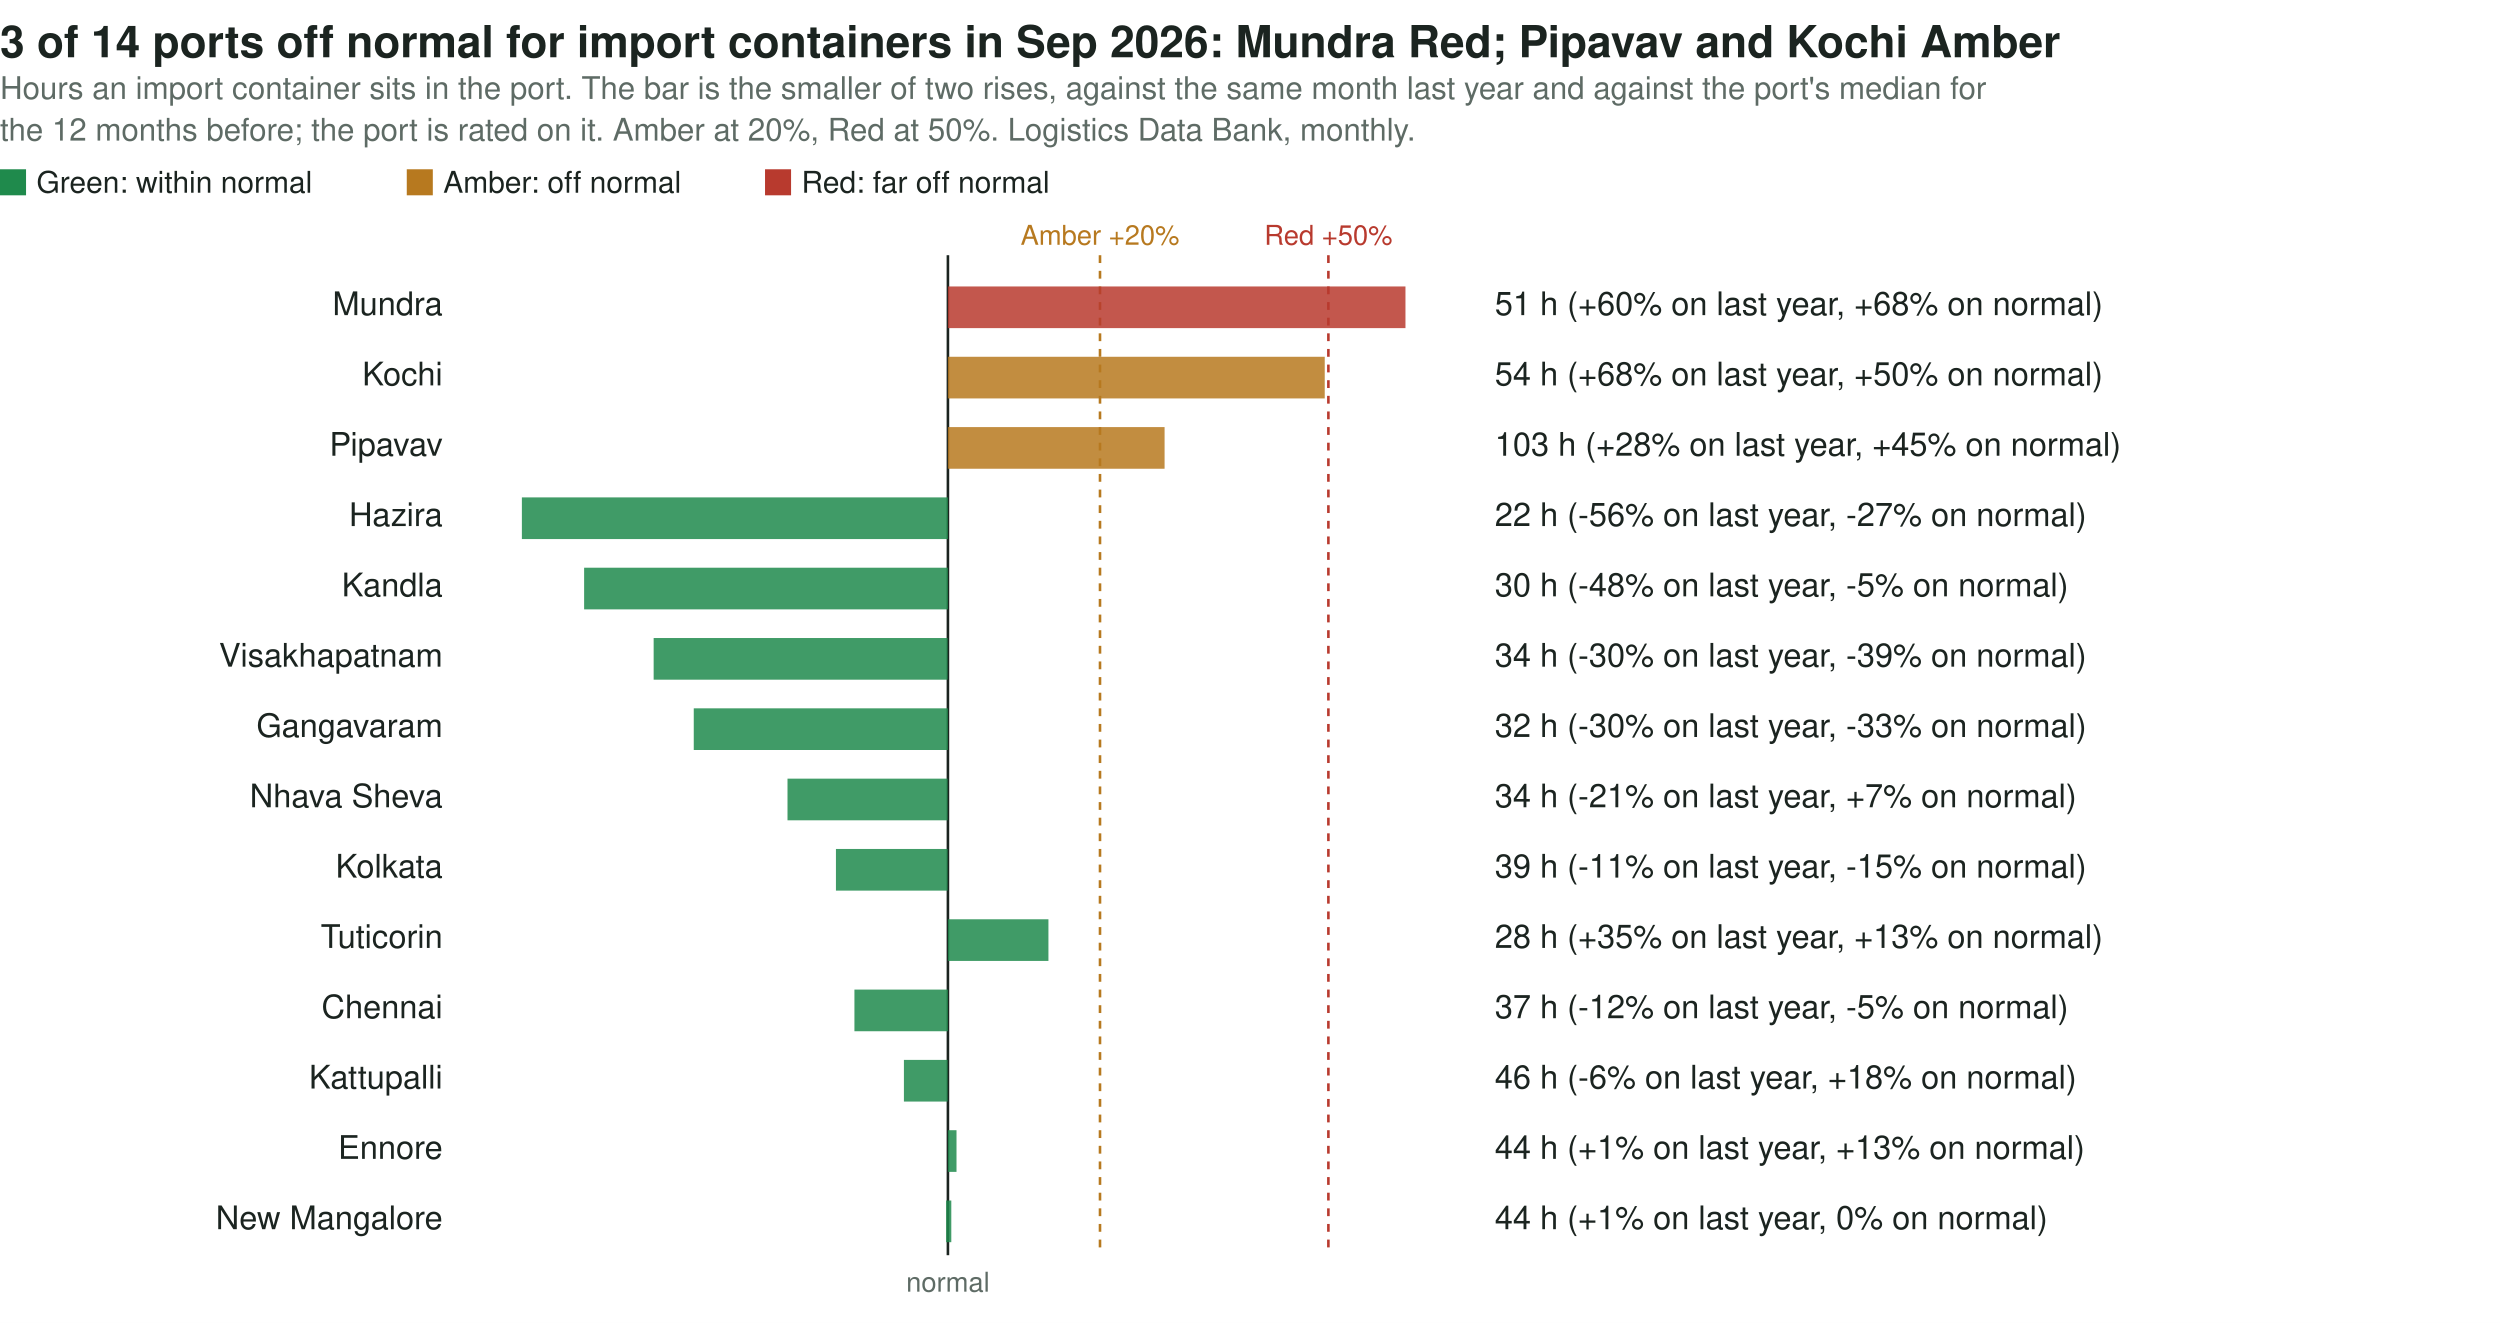
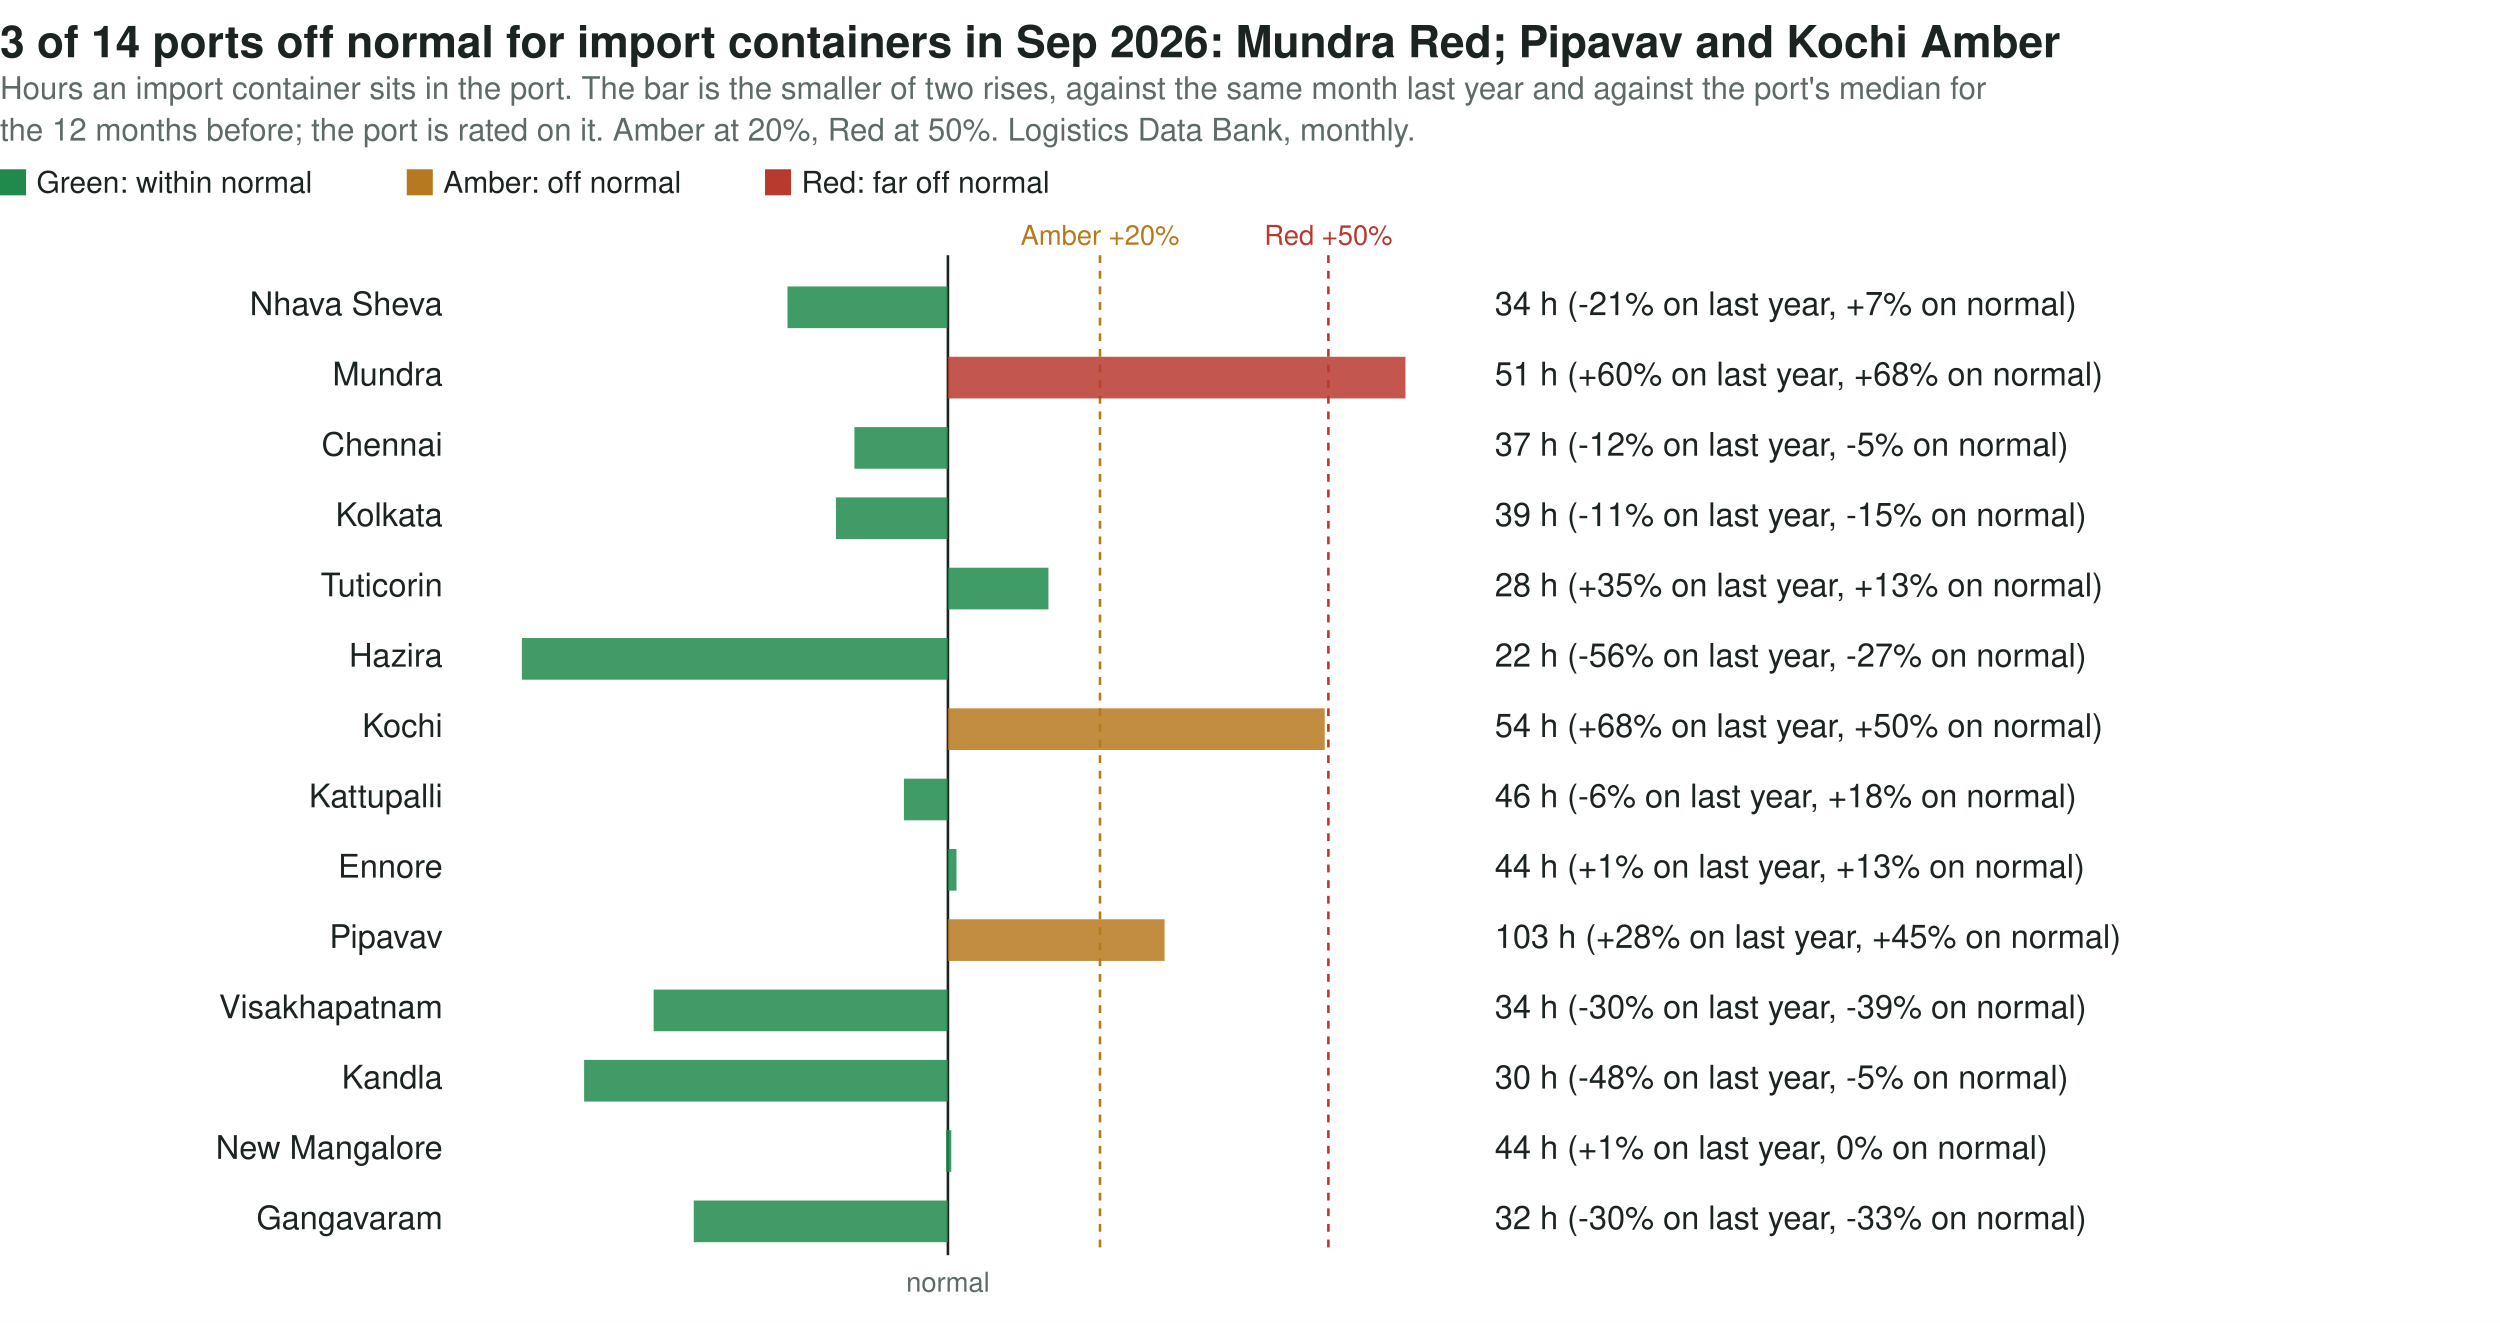
<svg xmlns="http://www.w3.org/2000/svg" width="960" height="508" viewBox="0 0 960 508">
  <rect width="100%" height="100%" fill="#fff" />
  <text x="0" y="22" font-family="IBM Plex Sans,Helvetica,Arial,sans-serif" font-size="17" font-weight="700" fill="#1B2420">3 of 14 ports off normal for import containers in Sep 2026: Mundra Red; Pipavav and Kochi Amber</text>
  <text x="0" y="38" font-family="IBM Plex Sans,Helvetica,Arial,sans-serif" font-size="12" fill="#5E6B65">Hours an import container sits in the port. The bar is the smaller of two rises, against the same month last year and against the port's median for</text>
  <text x="0" y="54" font-family="IBM Plex Sans,Helvetica,Arial,sans-serif" font-size="12" fill="#5E6B65">the 12 months before; the port is rated on it. Amber at 20%, Red at 50%. Logistics Data Bank, monthly.</text>
  <rect x="0" y="65" width="10" height="10" fill="#1F8A4C" />
  <text x="14" y="74" font-family="IBM Plex Sans,Helvetica,Arial,sans-serif" font-size="11.5" fill="#1B2420">Green: within normal</text>
  <rect x="156.2" y="65" width="10" height="10" fill="#B7791F" />
  <text x="170.2" y="74" font-family="IBM Plex Sans,Helvetica,Arial,sans-serif" font-size="11.5" fill="#1B2420">Amber: off normal</text>
  <rect x="293.77" y="65" width="10" height="10" fill="#B83A2E" />
  <text x="307.77" y="74" font-family="IBM Plex Sans,Helvetica,Arial,sans-serif" font-size="11.5" fill="#1B2420">Red: far off normal</text>
  <line x1="422.4" y1="98" x2="422.4" y2="482" stroke="#B7791F" stroke-dasharray="3 3" />
  <text x="422.4" y="94" text-anchor="middle" font-family="IBM Plex Sans,Helvetica,Arial,sans-serif" font-size="10.5" fill="#B7791F">Amber +20%</text>
  <line x1="510.1" y1="98" x2="510.1" y2="482" stroke="#B83A2E" stroke-dasharray="3 3" />
  <text x="510.1" y="94" text-anchor="middle" font-family="IBM Plex Sans,Helvetica,Arial,sans-serif" font-size="10.5" fill="#B83A2E">Red +50%</text>
  <line x1="364.0" y1="98" x2="364.0" y2="482" stroke="#1B2420" />
  <text x="364.0" y="496" text-anchor="middle" font-family="IBM Plex Sans,Helvetica,Arial,sans-serif" font-size="10.5" fill="#5E6B65">normal</text>
-   <text x="170" y="121" text-anchor="end" font-family="IBM Plex Sans,Helvetica,Arial,sans-serif" font-size="12.5" fill="#1B2420">Mundra</text>
-   <rect x="364.0" y="110" width="175.7" height="16" fill="#B83A2E" opacity=".85" />
-   <text x="574" y="121" font-family="IBM Plex Sans,Helvetica,Arial,sans-serif" font-size="12.5" fill="#1B2420">51 h (+60% on last year, +68% on normal)</text>
-   <text x="170" y="148" text-anchor="end" font-family="IBM Plex Sans,Helvetica,Arial,sans-serif" font-size="12.5" fill="#1B2420">Kochi</text>
-   <rect x="364.0" y="137" width="144.7" height="16" fill="#B7791F" opacity=".85" />
-   <text x="574" y="148" font-family="IBM Plex Sans,Helvetica,Arial,sans-serif" font-size="12.5" fill="#1B2420">54 h (+68% on last year, +50% on normal)</text>
-   <text x="170" y="175" text-anchor="end" font-family="IBM Plex Sans,Helvetica,Arial,sans-serif" font-size="12.5" fill="#1B2420">Pipavav</text>
-   <rect x="364.0" y="164" width="83.2" height="16" fill="#B7791F" opacity=".85" />
-   <text x="574" y="175" font-family="IBM Plex Sans,Helvetica,Arial,sans-serif" font-size="12.5" fill="#1B2420">103 h (+28% on last year, +45% on normal)</text>
-   <text x="170" y="202" text-anchor="end" font-family="IBM Plex Sans,Helvetica,Arial,sans-serif" font-size="12.5" fill="#1B2420">Hazira</text>
-   <rect x="200.4" y="191" width="163.6" height="16" fill="#1F8A4C" opacity=".85" />
-   <text x="574" y="202" font-family="IBM Plex Sans,Helvetica,Arial,sans-serif" font-size="12.5" fill="#1B2420">22 h (-56% on last year, -27% on normal)</text>
-   <text x="170" y="229" text-anchor="end" font-family="IBM Plex Sans,Helvetica,Arial,sans-serif" font-size="12.5" fill="#1B2420">Kandla</text>
-   <rect x="224.3" y="218" width="139.7" height="16" fill="#1F8A4C" opacity=".85" />
-   <text x="574" y="229" font-family="IBM Plex Sans,Helvetica,Arial,sans-serif" font-size="12.5" fill="#1B2420">30 h (-48% on last year, -5% on normal)</text>
-   <text x="170" y="256" text-anchor="end" font-family="IBM Plex Sans,Helvetica,Arial,sans-serif" font-size="12.5" fill="#1B2420">Visakhapatnam</text>
-   <rect x="251.0" y="245" width="112.9" height="16" fill="#1F8A4C" opacity=".85" />
-   <text x="574" y="256" font-family="IBM Plex Sans,Helvetica,Arial,sans-serif" font-size="12.5" fill="#1B2420">34 h (-30% on last year, -39% on normal)</text>
-   <text x="170" y="283" text-anchor="end" font-family="IBM Plex Sans,Helvetica,Arial,sans-serif" font-size="12.5" fill="#1B2420">Gangavaram</text>
-   <rect x="266.4" y="272" width="97.6" height="16" fill="#1F8A4C" opacity=".85" />
-   <text x="574" y="283" font-family="IBM Plex Sans,Helvetica,Arial,sans-serif" font-size="12.5" fill="#1B2420">32 h (-30% on last year, -33% on normal)</text>
-   <text x="170" y="310" text-anchor="end" font-family="IBM Plex Sans,Helvetica,Arial,sans-serif" font-size="12.5" fill="#1B2420">Nhava Sheva</text>
-   <rect x="302.4" y="299" width="61.5" height="16" fill="#1F8A4C" opacity=".85" />
-   <text x="574" y="310" font-family="IBM Plex Sans,Helvetica,Arial,sans-serif" font-size="12.5" fill="#1B2420">34 h (-21% on last year, +7% on normal)</text>
-   <text x="170" y="337" text-anchor="end" font-family="IBM Plex Sans,Helvetica,Arial,sans-serif" font-size="12.5" fill="#1B2420">Kolkata</text>
-   <rect x="321.0" y="326" width="42.9" height="16" fill="#1F8A4C" opacity=".85" />
-   <text x="574" y="337" font-family="IBM Plex Sans,Helvetica,Arial,sans-serif" font-size="12.5" fill="#1B2420">39 h (-11% on last year, -15% on normal)</text>
-   <text x="170" y="364" text-anchor="end" font-family="IBM Plex Sans,Helvetica,Arial,sans-serif" font-size="12.5" fill="#1B2420">Tuticorin</text>
-   <rect x="364.0" y="353" width="38.6" height="16" fill="#1F8A4C" opacity=".85" />
-   <text x="574" y="364" font-family="IBM Plex Sans,Helvetica,Arial,sans-serif" font-size="12.5" fill="#1B2420">28 h (+35% on last year, +13% on normal)</text>
-   <text x="170" y="391" text-anchor="end" font-family="IBM Plex Sans,Helvetica,Arial,sans-serif" font-size="12.5" fill="#1B2420">Chennai</text>
-   <rect x="328.1" y="380" width="35.9" height="16" fill="#1F8A4C" opacity=".85" />
-   <text x="574" y="391" font-family="IBM Plex Sans,Helvetica,Arial,sans-serif" font-size="12.5" fill="#1B2420">37 h (-12% on last year, -5% on normal)</text>
-   <text x="170" y="418" text-anchor="end" font-family="IBM Plex Sans,Helvetica,Arial,sans-serif" font-size="12.5" fill="#1B2420">Kattupalli</text>
-   <rect x="347.1" y="407" width="16.8" height="16" fill="#1F8A4C" opacity=".85" />
-   <text x="574" y="418" font-family="IBM Plex Sans,Helvetica,Arial,sans-serif" font-size="12.5" fill="#1B2420">46 h (-6% on last year, +18% on normal)</text>
-   <text x="170" y="445" text-anchor="end" font-family="IBM Plex Sans,Helvetica,Arial,sans-serif" font-size="12.5" fill="#1B2420">Ennore</text>
-   <rect x="364.0" y="434" width="3.3" height="16" fill="#1F8A4C" opacity=".85" />
-   <text x="574" y="445" font-family="IBM Plex Sans,Helvetica,Arial,sans-serif" font-size="12.5" fill="#1B2420">44 h (+1% on last year, +13% on normal)</text>
-   <text x="170" y="472" text-anchor="end" font-family="IBM Plex Sans,Helvetica,Arial,sans-serif" font-size="12.5" fill="#1B2420">New Mangalore</text>
-   <rect x="363.3" y="461" width="2.0" height="16" fill="#1F8A4C" opacity=".85" />
-   <text x="574" y="472" font-family="IBM Plex Sans,Helvetica,Arial,sans-serif" font-size="12.5" fill="#1B2420">44 h (+1% on last year, 0% on normal)</text>
+   <text x="170" y="121" text-anchor="end" font-family="IBM Plex Sans,Helvetica,Arial,sans-serif" font-size="12.5" fill="#1B2420">Nhava Sheva</text>
+   <rect x="302.4" y="110" width="61.5" height="16" fill="#1F8A4C" opacity=".85" />
+   <text x="574" y="121" font-family="IBM Plex Sans,Helvetica,Arial,sans-serif" font-size="12.5" fill="#1B2420">34 h (-21% on last year, +7% on normal)</text>
+   <text x="170" y="148" text-anchor="end" font-family="IBM Plex Sans,Helvetica,Arial,sans-serif" font-size="12.5" fill="#1B2420">Mundra</text>
+   <rect x="364.0" y="137" width="175.7" height="16" fill="#B83A2E" opacity=".85" />
+   <text x="574" y="148" font-family="IBM Plex Sans,Helvetica,Arial,sans-serif" font-size="12.5" fill="#1B2420">51 h (+60% on last year, +68% on normal)</text>
+   <text x="170" y="175" text-anchor="end" font-family="IBM Plex Sans,Helvetica,Arial,sans-serif" font-size="12.5" fill="#1B2420">Chennai</text>
+   <rect x="328.1" y="164" width="35.9" height="16" fill="#1F8A4C" opacity=".85" />
+   <text x="574" y="175" font-family="IBM Plex Sans,Helvetica,Arial,sans-serif" font-size="12.5" fill="#1B2420">37 h (-12% on last year, -5% on normal)</text>
+   <text x="170" y="202" text-anchor="end" font-family="IBM Plex Sans,Helvetica,Arial,sans-serif" font-size="12.5" fill="#1B2420">Kolkata</text>
+   <rect x="321.0" y="191" width="42.9" height="16" fill="#1F8A4C" opacity=".85" />
+   <text x="574" y="202" font-family="IBM Plex Sans,Helvetica,Arial,sans-serif" font-size="12.5" fill="#1B2420">39 h (-11% on last year, -15% on normal)</text>
+   <text x="170" y="229" text-anchor="end" font-family="IBM Plex Sans,Helvetica,Arial,sans-serif" font-size="12.5" fill="#1B2420">Tuticorin</text>
+   <rect x="364.0" y="218" width="38.6" height="16" fill="#1F8A4C" opacity=".85" />
+   <text x="574" y="229" font-family="IBM Plex Sans,Helvetica,Arial,sans-serif" font-size="12.5" fill="#1B2420">28 h (+35% on last year, +13% on normal)</text>
+   <text x="170" y="256" text-anchor="end" font-family="IBM Plex Sans,Helvetica,Arial,sans-serif" font-size="12.5" fill="#1B2420">Hazira</text>
+   <rect x="200.4" y="245" width="163.6" height="16" fill="#1F8A4C" opacity=".85" />
+   <text x="574" y="256" font-family="IBM Plex Sans,Helvetica,Arial,sans-serif" font-size="12.5" fill="#1B2420">22 h (-56% on last year, -27% on normal)</text>
+   <text x="170" y="283" text-anchor="end" font-family="IBM Plex Sans,Helvetica,Arial,sans-serif" font-size="12.5" fill="#1B2420">Kochi</text>
+   <rect x="364.0" y="272" width="144.7" height="16" fill="#B7791F" opacity=".85" />
+   <text x="574" y="283" font-family="IBM Plex Sans,Helvetica,Arial,sans-serif" font-size="12.5" fill="#1B2420">54 h (+68% on last year, +50% on normal)</text>
+   <text x="170" y="310" text-anchor="end" font-family="IBM Plex Sans,Helvetica,Arial,sans-serif" font-size="12.5" fill="#1B2420">Kattupalli</text>
+   <rect x="347.1" y="299" width="16.8" height="16" fill="#1F8A4C" opacity=".85" />
+   <text x="574" y="310" font-family="IBM Plex Sans,Helvetica,Arial,sans-serif" font-size="12.5" fill="#1B2420">46 h (-6% on last year, +18% on normal)</text>
+   <text x="170" y="337" text-anchor="end" font-family="IBM Plex Sans,Helvetica,Arial,sans-serif" font-size="12.5" fill="#1B2420">Ennore</text>
+   <rect x="364.0" y="326" width="3.3" height="16" fill="#1F8A4C" opacity=".85" />
+   <text x="574" y="337" font-family="IBM Plex Sans,Helvetica,Arial,sans-serif" font-size="12.5" fill="#1B2420">44 h (+1% on last year, +13% on normal)</text>
+   <text x="170" y="364" text-anchor="end" font-family="IBM Plex Sans,Helvetica,Arial,sans-serif" font-size="12.5" fill="#1B2420">Pipavav</text>
+   <rect x="364.0" y="353" width="83.2" height="16" fill="#B7791F" opacity=".85" />
+   <text x="574" y="364" font-family="IBM Plex Sans,Helvetica,Arial,sans-serif" font-size="12.5" fill="#1B2420">103 h (+28% on last year, +45% on normal)</text>
+   <text x="170" y="391" text-anchor="end" font-family="IBM Plex Sans,Helvetica,Arial,sans-serif" font-size="12.5" fill="#1B2420">Visakhapatnam</text>
+   <rect x="251.0" y="380" width="112.9" height="16" fill="#1F8A4C" opacity=".85" />
+   <text x="574" y="391" font-family="IBM Plex Sans,Helvetica,Arial,sans-serif" font-size="12.5" fill="#1B2420">34 h (-30% on last year, -39% on normal)</text>
+   <text x="170" y="418" text-anchor="end" font-family="IBM Plex Sans,Helvetica,Arial,sans-serif" font-size="12.5" fill="#1B2420">Kandla</text>
+   <rect x="224.3" y="407" width="139.7" height="16" fill="#1F8A4C" opacity=".85" />
+   <text x="574" y="418" font-family="IBM Plex Sans,Helvetica,Arial,sans-serif" font-size="12.5" fill="#1B2420">30 h (-48% on last year, -5% on normal)</text>
+   <text x="170" y="445" text-anchor="end" font-family="IBM Plex Sans,Helvetica,Arial,sans-serif" font-size="12.5" fill="#1B2420">New Mangalore</text>
+   <rect x="363.3" y="434" width="2.0" height="16" fill="#1F8A4C" opacity=".85" />
+   <text x="574" y="445" font-family="IBM Plex Sans,Helvetica,Arial,sans-serif" font-size="12.5" fill="#1B2420">44 h (+1% on last year, 0% on normal)</text>
+   <text x="170" y="472" text-anchor="end" font-family="IBM Plex Sans,Helvetica,Arial,sans-serif" font-size="12.5" fill="#1B2420">Gangavaram</text>
+   <rect x="266.4" y="461" width="97.6" height="16" fill="#1F8A4C" opacity=".85" />
+   <text x="574" y="472" font-family="IBM Plex Sans,Helvetica,Arial,sans-serif" font-size="12.5" fill="#1B2420">32 h (-30% on last year, -33% on normal)</text>
</svg>
